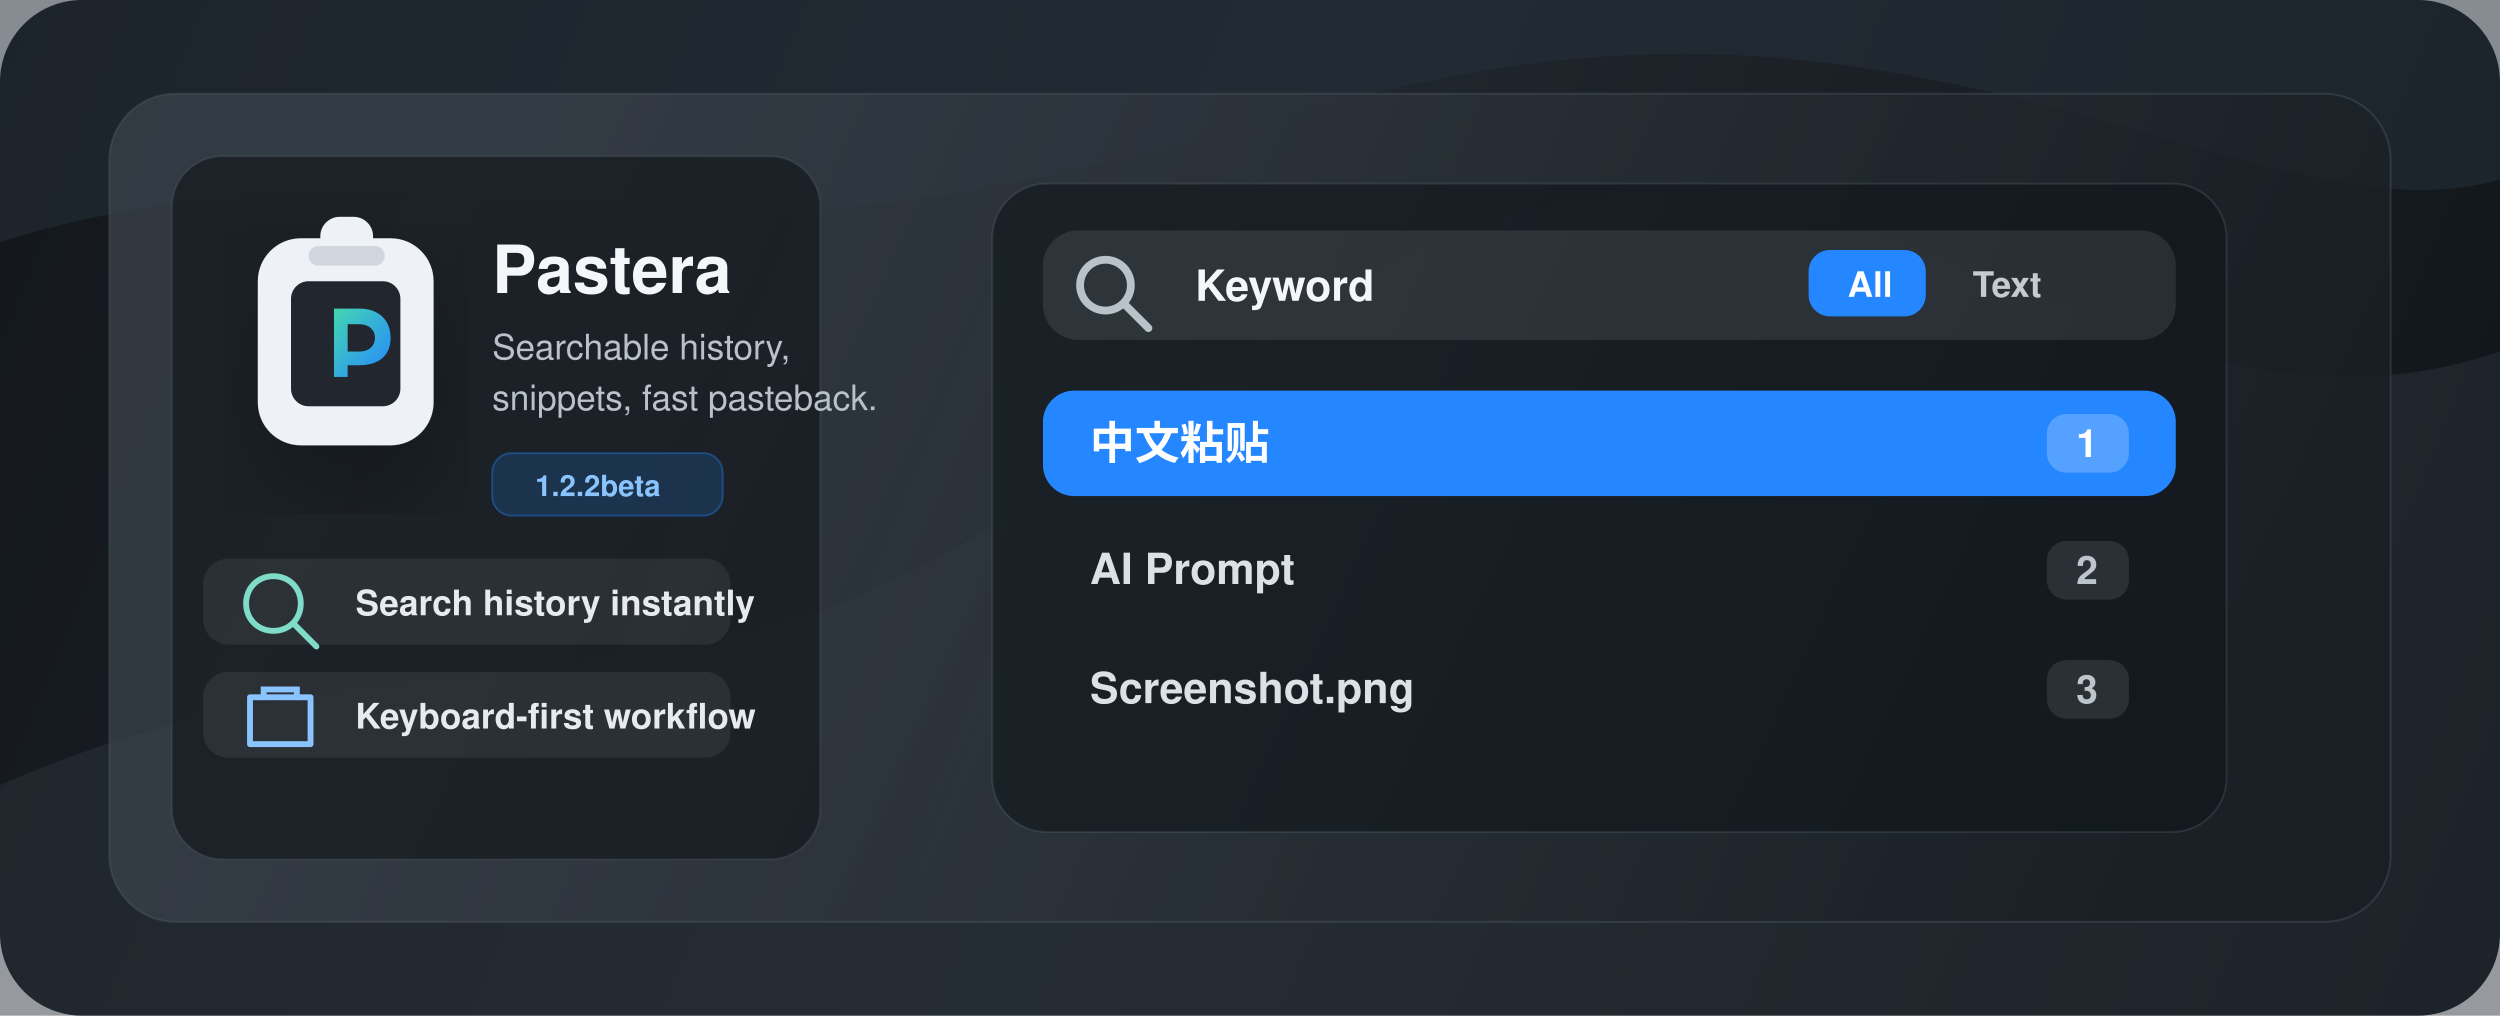
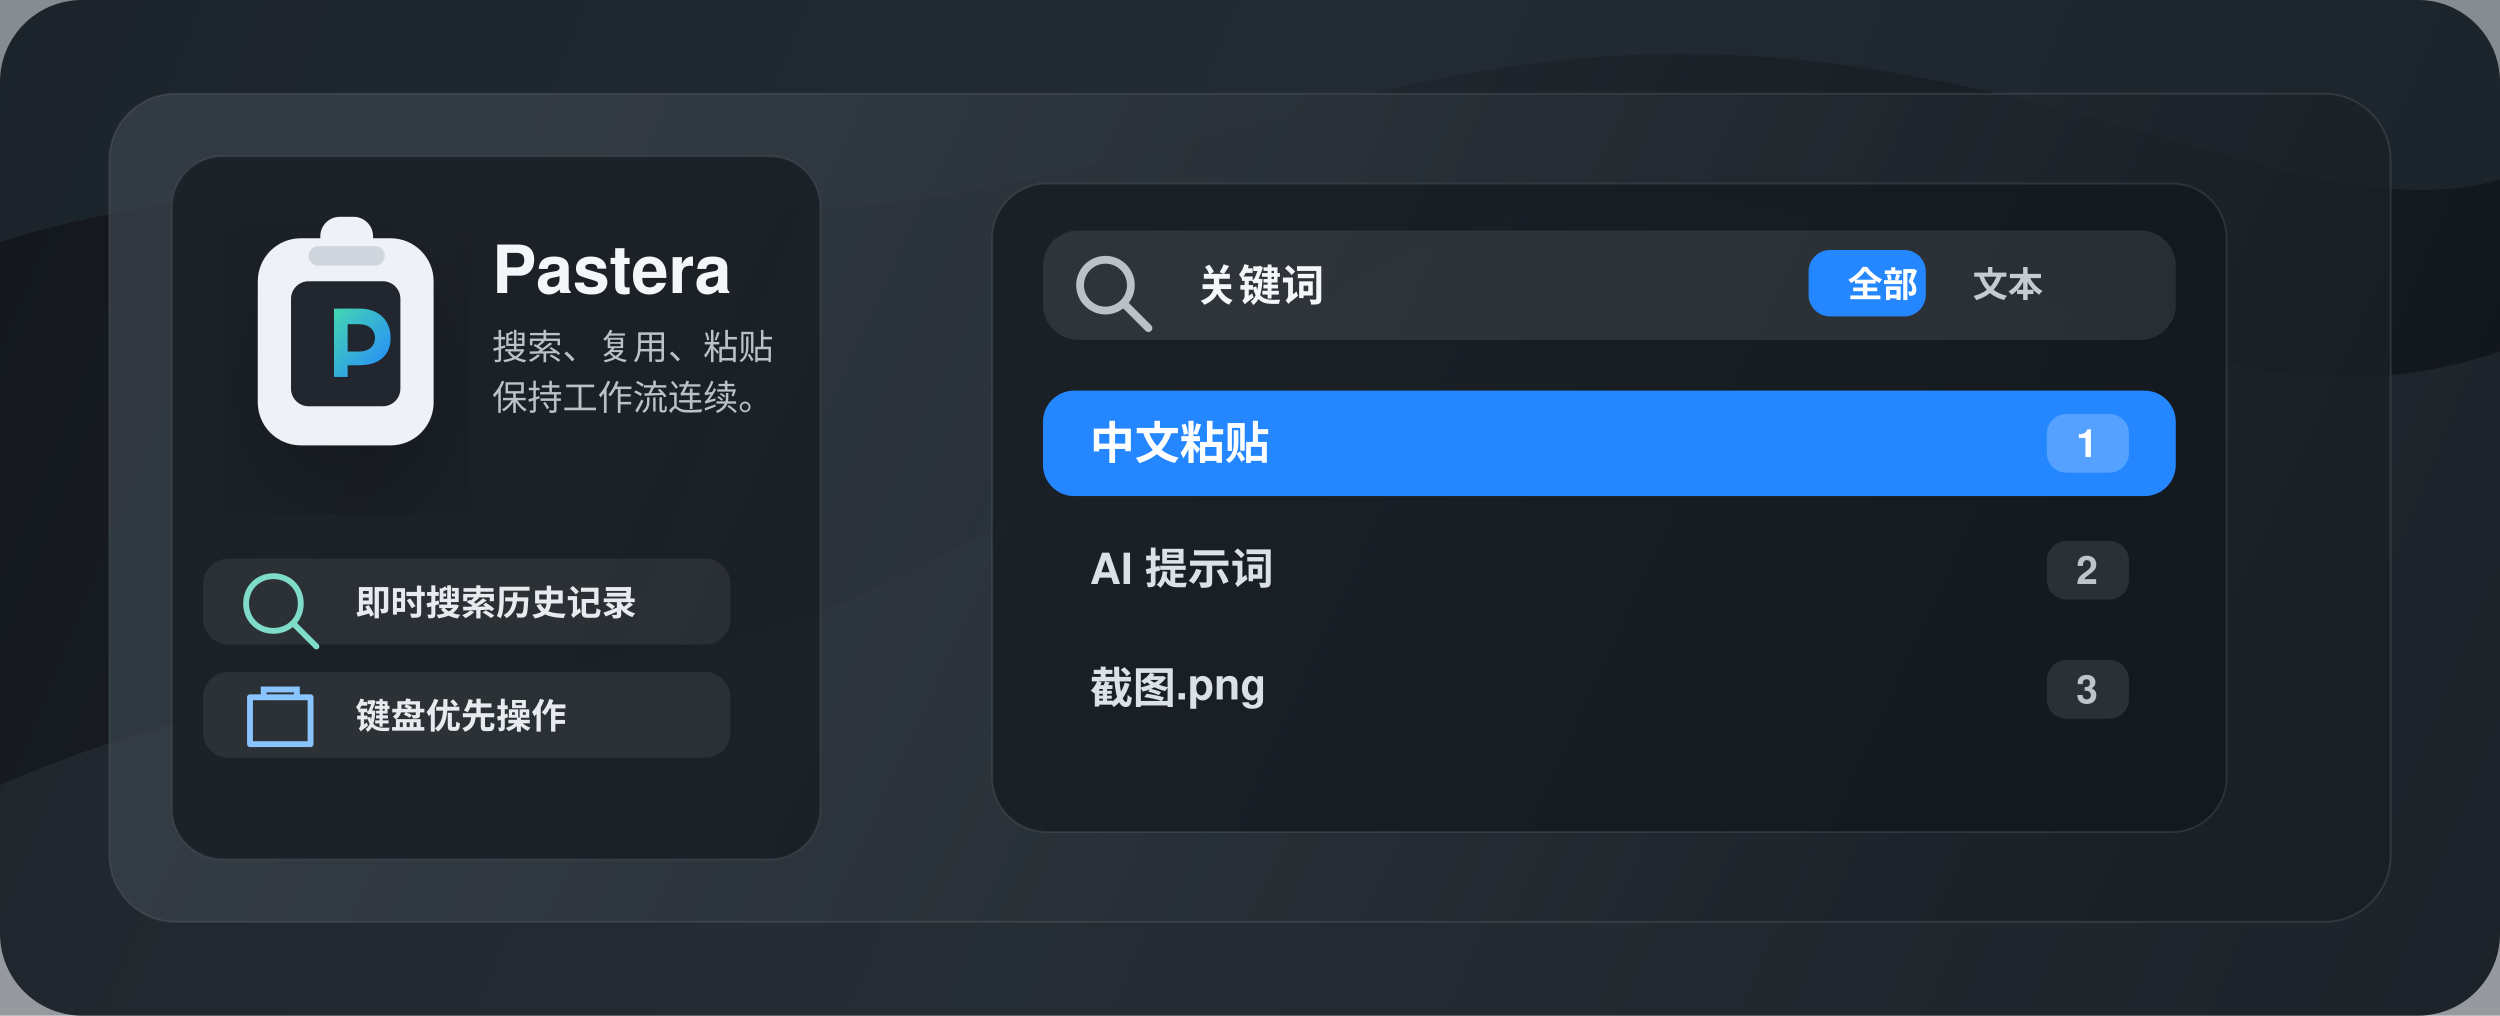
<svg xmlns="http://www.w3.org/2000/svg" width="1280" height="520" viewBox="0 0 1280 520" fill="none" role="img" aria-labelledby="title desc">
  <defs>
    <linearGradient id="bg" x1="0" y1="0" x2="1280" y2="520" gradientUnits="userSpaceOnUse">
      <stop offset="0" stop-color="#13171C" />
      <stop offset="0.48" stop-color="#20262D" />
      <stop offset="1" stop-color="#0F1418" />
    </linearGradient>
    <linearGradient id="surface" x1="260" y1="70" x2="1080" y2="450" gradientUnits="userSpaceOnUse">
      <stop offset="0" stop-color="#3A424B" stop-opacity="0.72" />
      <stop offset="1" stop-color="#191F25" stop-opacity="0.82" />
    </linearGradient>
    <linearGradient id="accent" x1="0" y1="0" x2="1" y2="1">
      <stop offset="0" stop-color="#43D6B2" />
      <stop offset="1" stop-color="#2587FF" />
    </linearGradient>
    <filter id="shadow" x="-20%" y="-20%" width="140%" height="150%">
      <feDropShadow dx="0" dy="26" stdDeviation="34" flood-color="#000000" flood-opacity="0.34" />
    </filter>
  </defs>
  <rect width="1280" height="520" rx="42" fill="url(#bg)" />
  <path d="M0 402C176 324 315 365 456 298C603 228 703 84 879 102C1030 118 1127 231 1280 180V520H0V402Z" fill="#2B343C" opacity="0.46" />
  <path d="M0 124C161 72 323 120 454 104C634 82 747 5 949 34C1102 56 1198 115 1280 92V0H0V124Z" fill="#25303A" opacity="0.52" />
  <rect x="56" y="48" width="1168" height="424" rx="34" fill="url(#surface)" stroke="#59616A" stroke-opacity="0.35" />
  <rect x="88" y="80" width="332" height="360" rx="26" fill="#14191E" fill-opacity="0.72" stroke="#65707A" stroke-opacity="0.24" />
  <g filter="url(#shadow)">
    <rect x="132" y="122" width="90" height="106" rx="22" fill="#EEF2F6" />
    <rect x="149" y="144" width="56" height="64" rx="9" fill="#20262D" />
    <rect x="164" y="111" width="27" height="28" rx="10" fill="#EEF2F6" />
    <rect x="158" y="126" width="39" height="10" rx="5" fill="#CFD6DE" />
    <path d="M171 193V158H184C194 158 200 164 200 173C200 182 194 187 184 187H178V193H171ZM178 180H184C189 180 192 177 192 173C192 169 189 166 184 166H178V180Z" fill="url(#accent)" />
  </g>
  <text x="252" y="150" fill="#F4F7FA" font-family="-apple-system,BlinkMacSystemFont,Segoe UI,Helvetica,Arial,sans-serif" font-size="34" font-weight="700">Pastera</text>
-   <text x="252" y="184" fill="#B9C1C9" font-family="-apple-system,BlinkMacSystemFont,Segoe UI,Helvetica,Arial,sans-serif" font-size="18" font-weight="500">Searchable history,</text>
-   <text x="252" y="210" fill="#B9C1C9" font-family="-apple-system,BlinkMacSystemFont,Segoe UI,Helvetica,Arial,sans-serif" font-size="18" font-weight="500">snippets, fast pasteback.</text>
-   <rect x="252" y="232" width="118" height="32" rx="10" fill="#2587FF" fill-opacity="0.18" stroke="#2587FF" stroke-opacity="0.36" />
-   <text x="274" y="254" fill="#8AC4FF" font-family="-apple-system,BlinkMacSystemFont,Segoe UI,Helvetica,Arial,sans-serif" font-size="15" font-weight="700">1.2.2beta</text>
+   <text x="252" y="184" fill="#B9C1C9" font-family="-apple-system,BlinkMacSystemFont,Segoe UI,Helvetica,Arial,sans-serif" font-size="18" font-weight="500">搜索、复用、粘贴</text>
+   <text x="252" y="210" fill="#B9C1C9" font-family="-apple-system,BlinkMacSystemFont,Segoe UI,Helvetica,Arial,sans-serif" font-size="18" font-weight="500">保持工作流连续。</text>
  <g transform="translate(104 286)">
    <rect width="270" height="44" rx="13" fill="#FFFFFF" fill-opacity="0.07" />
    <path d="M22 23C22 15 28 9 36 9C44 9 50 15 50 23C50 31 44 37 36 37C28 37 22 31 22 23Z" stroke="#7FDCC9" stroke-width="3" />
    <path d="M47 34L58 45" stroke="#7FDCC9" stroke-width="3" stroke-linecap="round" />
-     <text x="78" y="29" fill="#E7EBEF" font-family="-apple-system,BlinkMacSystemFont,Segoe UI,Helvetica,Arial,sans-serif" font-size="18" font-weight="650">Search history instantly</text>
+     <text x="78" y="29" fill="#E7EBEF" font-family="-apple-system,BlinkMacSystemFont,Segoe UI,Helvetica,Arial,sans-serif" font-size="18" font-weight="650">即时搜索历史记录</text>
  </g>
  <g transform="translate(104 344)">
    <rect width="270" height="44" rx="13" fill="#FFFFFF" fill-opacity="0.07" />
    <path d="M24 13H55V37H24V13Z" stroke="#8AC4FF" stroke-width="3" stroke-linejoin="round" />
    <path d="M31 13V9H48V13" stroke="#8AC4FF" stroke-width="3" stroke-linecap="round" />
-     <text x="78" y="29" fill="#E7EBEF" font-family="-apple-system,BlinkMacSystemFont,Segoe UI,Helvetica,Arial,sans-serif" font-size="18" font-weight="650">Keyboard-first workflow</text>
+     <text x="78" y="29" fill="#E7EBEF" font-family="-apple-system,BlinkMacSystemFont,Segoe UI,Helvetica,Arial,sans-serif" font-size="18" font-weight="650">键盘优先操作</text>
  </g>
  <g transform="translate(508 94)">
    <rect width="632" height="332" rx="28" fill="#10161B" fill-opacity="0.62" stroke="#65707A" stroke-opacity="0.26" />
    <rect x="26" y="24" width="580" height="56" rx="18" fill="#EEF2F6" fill-opacity="0.10" />
    <circle cx="58" cy="52" r="13" stroke="#B9C1C9" stroke-width="4" />
    <path d="M68 62L80 74" stroke="#B9C1C9" stroke-width="4" stroke-linecap="round" />
-     <text x="104" y="60" fill="#F4F7FA" font-family="-apple-system,BlinkMacSystemFont,Segoe UI,Helvetica,Arial,sans-serif" font-size="22" font-weight="700">Keyword</text>
+     <text x="104" y="60" fill="#F4F7FA" font-family="-apple-system,BlinkMacSystemFont,Segoe UI,Helvetica,Arial,sans-serif" font-size="22" font-weight="700">关键词</text>
    <rect x="418" y="34" width="60" height="34" rx="11" fill="#2587FF" />
-     <text x="438" y="58" fill="#FFFFFF" font-family="-apple-system,BlinkMacSystemFont,Segoe UI,Helvetica,Arial,sans-serif" font-size="18" font-weight="800">All</text>
-     <text x="502" y="58" fill="#C5CBD1" font-family="-apple-system,BlinkMacSystemFont,Segoe UI,Helvetica,Arial,sans-serif" font-size="18" font-weight="650">Text</text>
+     <text x="438" y="58" fill="#FFFFFF" font-family="-apple-system,BlinkMacSystemFont,Segoe UI,Helvetica,Arial,sans-serif" font-size="18" font-weight="800">全部</text>
+     <text x="502" y="58" fill="#C5CBD1" font-family="-apple-system,BlinkMacSystemFont,Segoe UI,Helvetica,Arial,sans-serif" font-size="18" font-weight="650">文本</text>
    <rect x="26" y="106" width="580" height="54" rx="16" fill="#2587FF" />
    <text x="50" y="141" fill="#FFFFFF" font-family="-apple-system,BlinkMacSystemFont,Segoe UI,Helvetica,Arial,sans-serif" font-size="23" font-weight="760">中文粘贴</text>
    <rect x="540" y="118" width="42" height="30" rx="10" fill="#FFFFFF" fill-opacity="0.22" />
    <text x="555" y="140" fill="#FFFFFF" font-family="-apple-system,BlinkMacSystemFont,Segoe UI,Helvetica,Arial,sans-serif" font-size="20" font-weight="800">1</text>
-     <text x="50" y="205" fill="#DCE1E6" font-family="-apple-system,BlinkMacSystemFont,Segoe UI,Helvetica,Arial,sans-serif" font-size="22" font-weight="700">AI Prompt</text>
+     <text x="50" y="205" fill="#DCE1E6" font-family="-apple-system,BlinkMacSystemFont,Segoe UI,Helvetica,Arial,sans-serif" font-size="22" font-weight="700">AI 提示词</text>
    <rect x="540" y="183" width="42" height="30" rx="10" fill="#FFFFFF" fill-opacity="0.10" />
    <text x="555" y="205" fill="#BCC4CC" font-family="-apple-system,BlinkMacSystemFont,Segoe UI,Helvetica,Arial,sans-serif" font-size="20" font-weight="800">2</text>
-     <text x="50" y="266" fill="#DCE1E6" font-family="-apple-system,BlinkMacSystemFont,Segoe UI,Helvetica,Arial,sans-serif" font-size="22" font-weight="700">Screenshot.png</text>
+     <text x="50" y="266" fill="#DCE1E6" font-family="-apple-system,BlinkMacSystemFont,Segoe UI,Helvetica,Arial,sans-serif" font-size="22" font-weight="700">截图.png</text>
    <rect x="540" y="244" width="42" height="30" rx="10" fill="#FFFFFF" fill-opacity="0.10" />
    <text x="555" y="266" fill="#BCC4CC" font-family="-apple-system,BlinkMacSystemFont,Segoe UI,Helvetica,Arial,sans-serif" font-size="20" font-weight="800">3</text>
  </g>
</svg>
